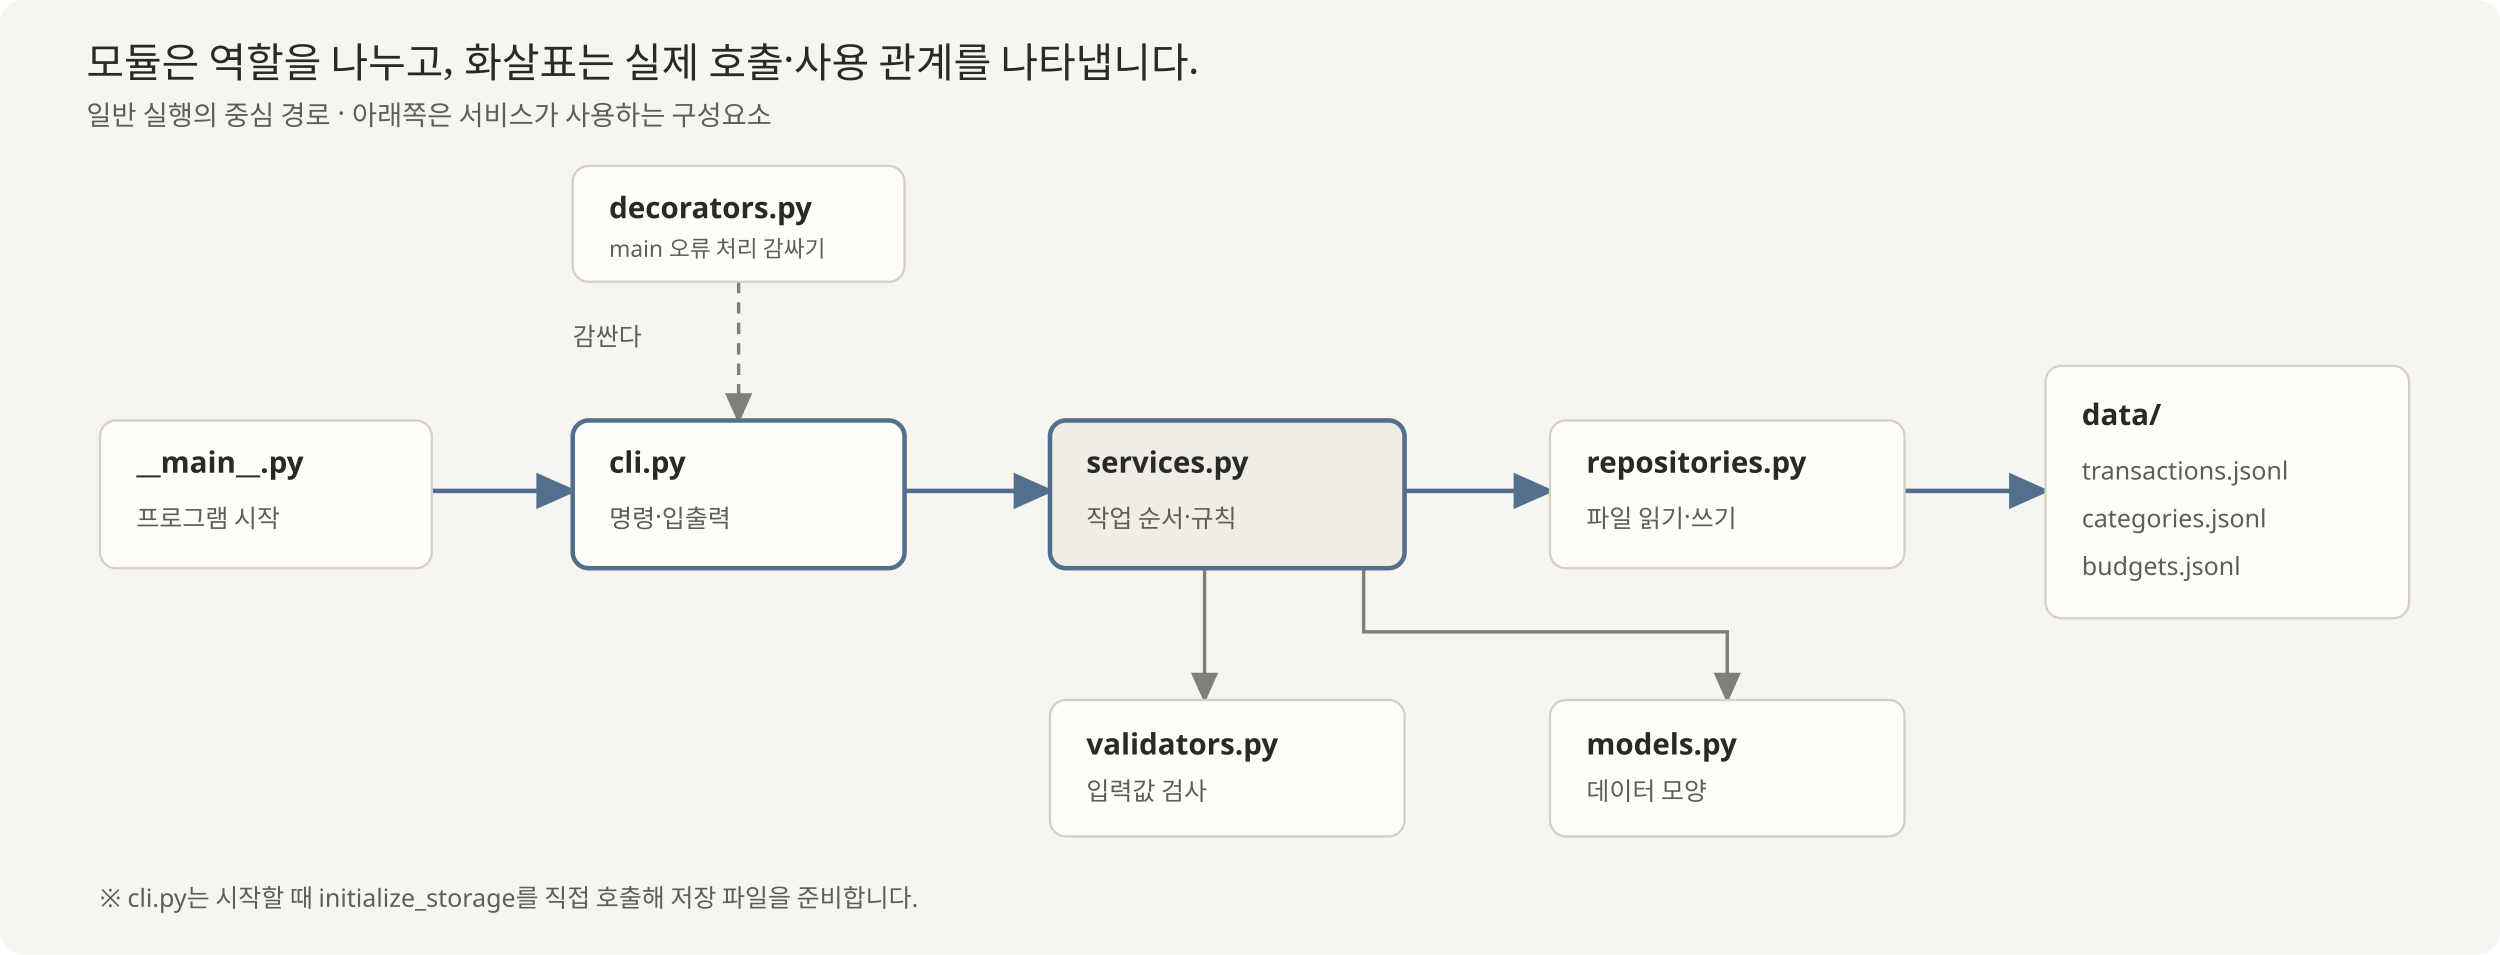
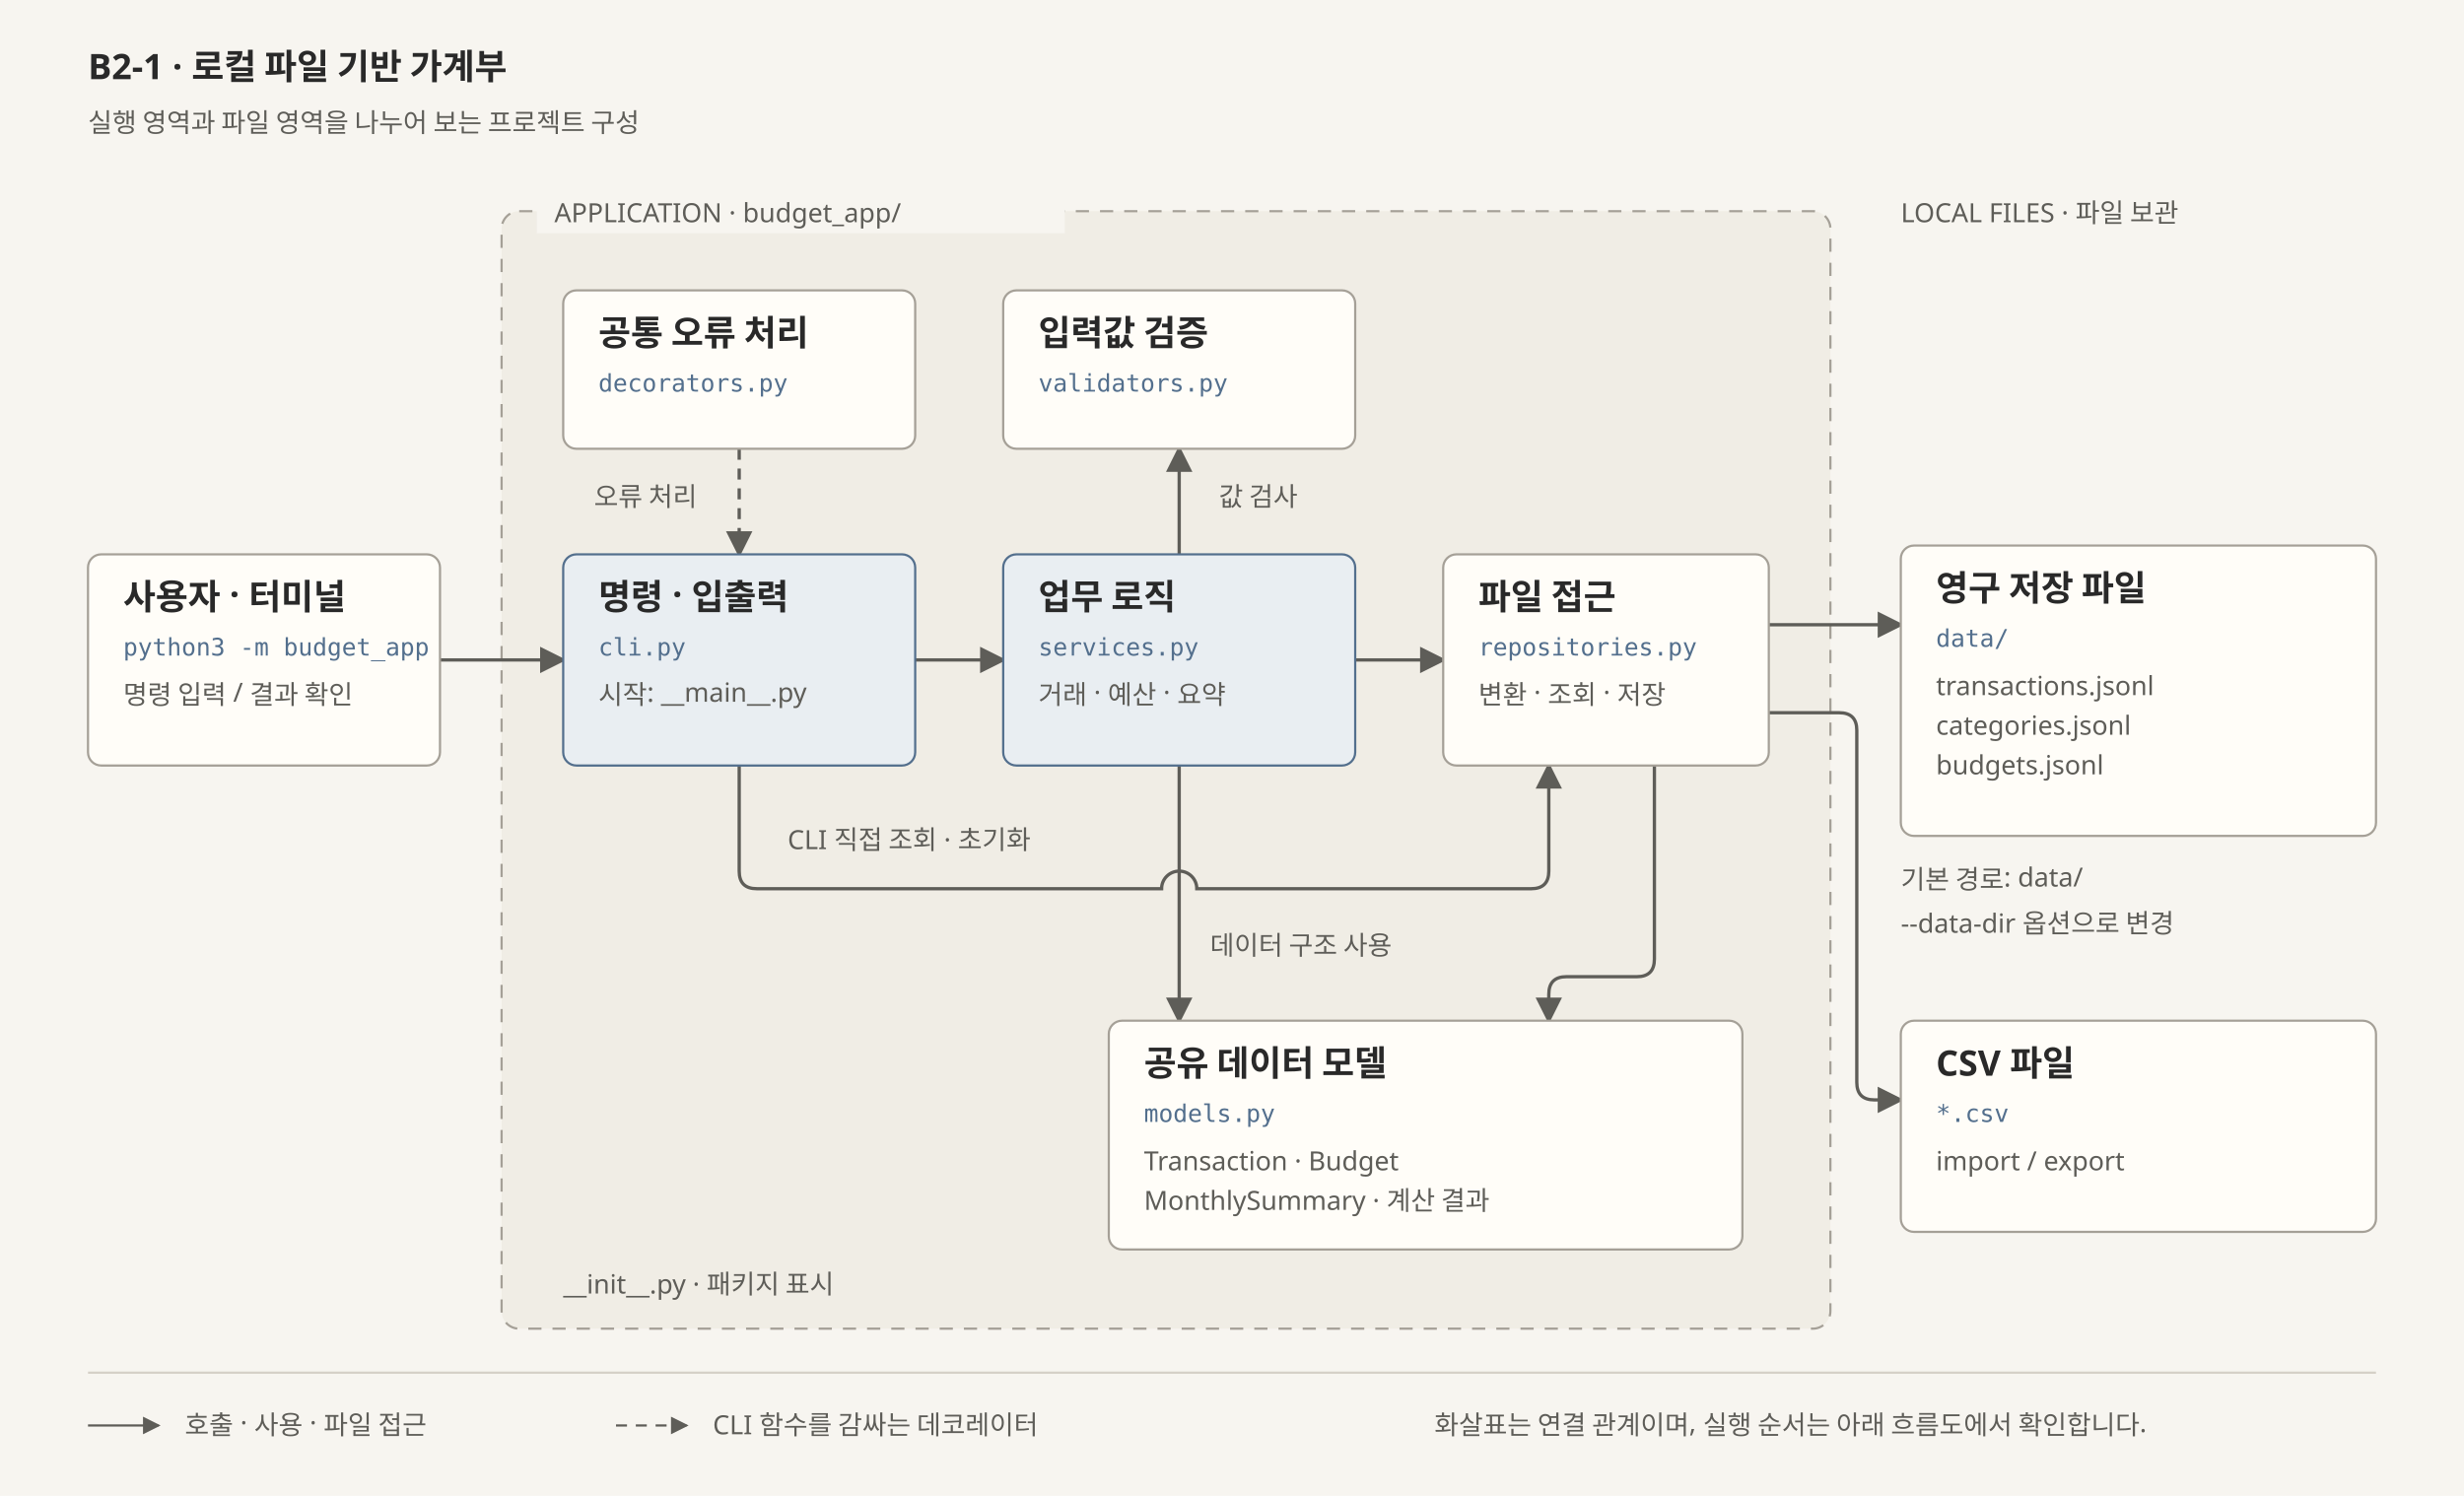
- <svg xmlns="http://www.w3.org/2000/svg" viewBox="0 0 1100 420" role="img" aria-labelledby="title desc">
+ <svg xmlns="http://www.w3.org/2000/svg" viewBox="0 0 1120 680" role="img" aria-labelledby="architecture-title architecture-desc">
  <defs>
-     <marker id="arrow" markerWidth="9" markerHeight="8" refX="8" refY="4" orient="auto">
-       <path d="M0 0 L9 4 L0 8 Z" fill="#536f8d" />
-     </marker>
-     <marker id="arrow-muted" markerWidth="9" markerHeight="8" refX="8" refY="4" orient="auto">
-       <path d="M0 0 L9 4 L0 8 Z" fill="#807f7a" />
+     <marker id="architecture-arrow" markerWidth="8" markerHeight="8" refX="7" refY="4" orient="auto">
+       <path d="M0 0 L8 4 L0 8 Z" fill="#5e5d58" />
    </marker>
  </defs>
-   <rect width="1100" height="420" rx="10" fill="#f7f5f0" />
-   <text x="38" y="34" fill="#292929" font-family="Georgia,serif" font-size="18">모듈은 역할을 나누고, 화살표는 실제 호출·사용 관계를 나타냅니다.</text>
-   <text x="38" y="55" fill="#5e5d58" font-family="Apple SD Gothic Neo,Noto Sans KR,sans-serif" font-size="12">일반 실행의 중심 경로 · 아래쪽은 서비스가 사용하는 구성요소</text>
-   <g fill="none" stroke="#536f8d" stroke-width="2" marker-end="url(#arrow)">
-     <path d="M190 216 H252" />
-     <path d="M398 216 H462" />
-     <path d="M618 216 H682" />
-     <path d="M838 216 H900" />
+   <rect width="1120" height="680" fill="#f7f5f0" />
+   <g font-family="Apple SD Gothic Neo, Noto Sans KR, sans-serif" fill="#292929">
+     <text x="40" y="36" font-size="16" font-weight="700">B2-1 · 로컬 파일 기반 가계부</text>
+     <text x="40" y="60" font-size="12" fill="#5e5d58">실행 영역과 파일 영역을 나누어 보는 프로젝트 구성</text>
+     <rect x="228" y="96" width="604" height="508" rx="8" fill="#f0ede5" stroke="#a5a097" stroke-dasharray="6 5" />
+     <rect x="244" y="86" width="240" height="20" fill="#f7f5f0" />
+     <text x="252" y="101" font-size="12" fill="#5e5d58">APPLICATION · budget_app/</text>
+     <text x="864" y="101" font-size="12" fill="#5e5d58">LOCAL FILES · 파일 보관</text>
  </g>
-   <g fill="none" stroke="#807f7a" stroke-width="1.5" marker-end="url(#arrow-muted)">
-     <path d="M325 124 V185" stroke-dasharray="5 4" />
-     <path d="M530 250 V308" />
-     <path d="M600 250 V278 H760 V308" />
+   <g fill="none" stroke="#5e5d58" stroke-width="1.5" marker-end="url(#architecture-arrow)">
+     <path d="M200 300 H256" />
+     <path d="M416 300 H456" />
+     <path d="M616 300 H656" />
+     <path d="M804 284 H864" />
+     <path d="M336 204 V252" stroke-dasharray="5 4" />
+     <path d="M536 252 V204" />
+     <path d="M536 348 V464" />
+     <path d="M752 348 V436 Q752 444 744 444 H712 Q704 444 704 452 V464" />
+     <path d="M336 348 V396 Q336 404 344 404 H528 A8 8 0 0 1 544 404 H696 Q704 404 704 396 V348" />
+     <path d="M804 324 H836 Q844 324 844 332 V492 Q844 500 852 500 H864" />
  </g>
-   <g font-family="Apple SD Gothic Neo,Noto Sans KR,sans-serif">
-     <rect x="44" y="185" width="146" height="65" rx="7" fill="#fffdf8" stroke="#d5d0c7" />
-     <text x="60" y="208" font-size="13" font-weight="700" fill="#292929">__main__.py</text>
-     <text x="60" y="232" font-size="11" fill="#5e5d58">프로그램 시작</text>
-     <rect x="252" y="185" width="146" height="65" rx="7" fill="#fffdf8" stroke="#536f8d" stroke-width="2" />
-     <text x="268" y="208" font-size="13" font-weight="700" fill="#292929">cli.py</text>
-     <text x="268" y="232" font-size="11" fill="#5e5d58">명령·입출력</text>
-     <rect x="462" y="185" width="156" height="65" rx="7" fill="#f0ede5" stroke="#536f8d" stroke-width="2" />
-     <text x="478" y="208" font-size="13" font-weight="700" fill="#292929">services.py</text>
-     <text x="478" y="232" font-size="11" fill="#5e5d58">작업 순서·규칙</text>
-     <rect x="682" y="185" width="156" height="65" rx="7" fill="#fffdf8" stroke="#d5d0c7" />
-     <text x="698" y="208" font-size="13" font-weight="700" fill="#292929">repositories.py</text>
-     <text x="698" y="232" font-size="11" fill="#5e5d58">파일 읽기·쓰기</text>
-     <rect x="900" y="161" width="160" height="111" rx="7" fill="#fffdf8" stroke="#d5d0c7" />
-     <text x="916" y="187" font-size="13" font-weight="700" fill="#292929">data/</text>
-     <text x="916" y="211" font-size="11" fill="#5e5d58">transactions.jsonl</text>
-     <text x="916" y="232" font-size="11" fill="#5e5d58">categories.jsonl</text>
-     <text x="916" y="253" font-size="11" fill="#5e5d58">budgets.jsonl</text>
-     <rect x="252" y="73" width="146" height="51" rx="7" fill="#fffdf8" stroke="#d5d0c7" />
-     <text x="268" y="96" font-size="13" font-weight="700" fill="#292929">decorators.py</text>
-     <text x="268" y="113" font-size="10" fill="#5e5d58">main 오류 처리 감싸기</text>
-     <rect x="462" y="308" width="156" height="60" rx="7" fill="#fffdf8" stroke="#d5d0c7" />
-     <text x="478" y="332" font-size="13" font-weight="700" fill="#292929">validators.py</text>
-     <text x="478" y="352" font-size="11" fill="#5e5d58">입력값 검사</text>
-     <rect x="682" y="308" width="156" height="60" rx="7" fill="#fffdf8" stroke="#d5d0c7" />
-     <text x="698" y="332" font-size="13" font-weight="700" fill="#292929">models.py</text>
-     <text x="698" y="352" font-size="11" fill="#5e5d58">데이터 모양</text>
+   <rect x="264" y="216" width="64" height="20" fill="#f0ede5" />
+   <text x="270" y="230" font-family="Apple SD Gothic Neo, Noto Sans KR, sans-serif" font-size="12" fill="#5e5d58">오류 처리</text>
+   <rect x="548" y="216" width="60" height="20" fill="#f0ede5" />
+   <text x="554" y="230" font-family="Apple SD Gothic Neo, Noto Sans KR, sans-serif" font-size="12" fill="#5e5d58">값 검사</text>
+   <rect x="352" y="372" width="164" height="20" fill="#f0ede5" />
+   <text x="358" y="386" font-family="Apple SD Gothic Neo, Noto Sans KR, sans-serif" font-size="12" fill="#5e5d58">CLI 직접 조회 · 초기화</text>
+   <rect x="544" y="420" width="108" height="20" fill="#f0ede5" />
+   <text x="550" y="434" font-family="Apple SD Gothic Neo, Noto Sans KR, sans-serif" font-size="12" fill="#5e5d58">데이터 구조 사용</text>
+   <g font-family="Apple SD Gothic Neo, Noto Sans KR, sans-serif">
+     <rect x="40" y="252" width="160" height="96" rx="6" fill="#fffdf8" stroke="#a5a097" />
+     <text x="56" y="277" font-size="16" font-weight="700" fill="#292929">사용자 · 터미널</text>
+     <text x="56" y="298" font-family="ui-monospace, SFMono-Regular, Menlo, Consolas, monospace" font-size="11" fill="#536f8d">python3 -m budget_app</text>
+     <text x="56" y="320" font-size="12" fill="#5e5d58">명령 입력 / 결과 확인</text>
  </g>
-   <text x="252" y="152" fill="#5e5d58" font-family="Apple SD Gothic Neo,Noto Sans KR,sans-serif" font-size="11">감싼다</text>
-   <text x="44" y="399" fill="#5e5d58" font-family="Apple SD Gothic Neo,Noto Sans KR,sans-serif" font-size="11">※ cli.py는 시작할 때 initialize_storage를 직접 호출해 저장 파일을 준비합니다.</text>
+   <g font-family="Apple SD Gothic Neo, Noto Sans KR, sans-serif">
+     <rect x="256" y="132" width="160" height="72" rx="6" fill="#fffdf8" stroke="#a5a097" />
+     <text x="272" y="157" font-size="16" font-weight="700" fill="#292929">공통 오류 처리</text>
+     <text x="272" y="178" font-family="ui-monospace, SFMono-Regular, Menlo, Consolas, monospace" font-size="11" fill="#536f8d">decorators.py</text>
+   </g>
+   <g font-family="Apple SD Gothic Neo, Noto Sans KR, sans-serif">
+     <rect x="456" y="132" width="160" height="72" rx="6" fill="#fffdf8" stroke="#a5a097" />
+     <text x="472" y="157" font-size="16" font-weight="700" fill="#292929">입력값 검증</text>
+     <text x="472" y="178" font-family="ui-monospace, SFMono-Regular, Menlo, Consolas, monospace" font-size="11" fill="#536f8d">validators.py</text>
+   </g>
+   <g font-family="Apple SD Gothic Neo, Noto Sans KR, sans-serif">
+     <rect x="256" y="252" width="160" height="96" rx="6" fill="#e9eef2" stroke="#536f8d" />
+     <text x="272" y="277" font-size="16" font-weight="700" fill="#292929">명령 · 입출력</text>
+     <text x="272" y="298" font-family="ui-monospace, SFMono-Regular, Menlo, Consolas, monospace" font-size="11" fill="#536f8d">cli.py</text>
+     <text x="272" y="320" font-size="12" fill="#5e5d58">시작: __main__.py</text>
+   </g>
+   <g font-family="Apple SD Gothic Neo, Noto Sans KR, sans-serif">
+     <rect x="456" y="252" width="160" height="96" rx="6" fill="#e9eef2" stroke="#536f8d" />
+     <text x="472" y="277" font-size="16" font-weight="700" fill="#292929">업무 로직</text>
+     <text x="472" y="298" font-family="ui-monospace, SFMono-Regular, Menlo, Consolas, monospace" font-size="11" fill="#536f8d">services.py</text>
+     <text x="472" y="320" font-size="12" fill="#5e5d58">거래 · 예산 · 요약</text>
+   </g>
+   <g font-family="Apple SD Gothic Neo, Noto Sans KR, sans-serif">
+     <rect x="656" y="252" width="148" height="96" rx="6" fill="#fffdf8" stroke="#a5a097" />
+     <text x="672" y="277" font-size="16" font-weight="700" fill="#292929">파일 접근</text>
+     <text x="672" y="298" font-family="ui-monospace, SFMono-Regular, Menlo, Consolas, monospace" font-size="11" fill="#536f8d">repositories.py</text>
+     <text x="672" y="320" font-size="12" fill="#5e5d58">변환 · 조회 · 저장</text>
+   </g>
+   <g font-family="Apple SD Gothic Neo, Noto Sans KR, sans-serif">
+     <rect x="504" y="464" width="288" height="104" rx="6" fill="#fffdf8" stroke="#a5a097" />
+     <text x="520" y="489" font-size="16" font-weight="700" fill="#292929">공유 데이터 모델</text>
+     <text x="520" y="510" font-family="ui-monospace, SFMono-Regular, Menlo, Consolas, monospace" font-size="11" fill="#536f8d">models.py</text>
+     <text x="520" y="532" font-size="12" fill="#5e5d58">Transaction · Budget</text>
+     <text x="520" y="550" font-size="12" fill="#5e5d58">MonthlySummary · 계산 결과</text>
+   </g>
+   <g font-family="Apple SD Gothic Neo, Noto Sans KR, sans-serif">
+     <rect x="864" y="248" width="216" height="132" rx="6" fill="#fffdf8" stroke="#a5a097" />
+     <text x="880" y="273" font-size="16" font-weight="700" fill="#292929">영구 저장 파일</text>
+     <text x="880" y="294" font-family="ui-monospace, SFMono-Regular, Menlo, Consolas, monospace" font-size="11" fill="#536f8d">data/</text>
+     <text x="880" y="316" font-size="12" fill="#5e5d58">transactions.jsonl</text>
+     <text x="880" y="334" font-size="12" fill="#5e5d58">categories.jsonl</text>
+     <text x="880" y="352" font-size="12" fill="#5e5d58">budgets.jsonl</text>
+   </g>
+   <g font-family="Apple SD Gothic Neo, Noto Sans KR, sans-serif">
+     <rect x="864" y="464" width="216" height="96" rx="6" fill="#fffdf8" stroke="#a5a097" />
+     <text x="880" y="489" font-size="16" font-weight="700" fill="#292929">CSV 파일</text>
+     <text x="880" y="510" font-family="ui-monospace, SFMono-Regular, Menlo, Consolas, monospace" font-size="11" fill="#536f8d">*.csv</text>
+     <text x="880" y="532" font-size="12" fill="#5e5d58">import / export</text>
+   </g>
+   <g font-family="Apple SD Gothic Neo, Noto Sans KR, sans-serif" font-size="12" fill="#5e5d58">
+     <text x="256" y="588">__init__.py · 패키지 표시</text>
+     <text x="864" y="404">기본 경로: data/</text>
+     <text x="864" y="424">--data-dir 옵션으로 변경</text>
+     <line x1="40" y1="624" x2="1080" y2="624" stroke="#d5d0c7" />
+     <path d="M40 648 H72" fill="none" stroke="#5e5d58" marker-end="url(#architecture-arrow)" />
+     <text x="84" y="652">호출 · 사용 · 파일 접근</text>
+     <path d="M280 648 H312" fill="none" stroke="#5e5d58" stroke-dasharray="5 4" marker-end="url(#architecture-arrow)" />
+     <text x="324" y="652">CLI 함수를 감싸는 데코레이터</text>
+     <text x="652" y="652">화살표는 연결 관계이며, 실행 순서는 아래 흐름도에서 확인합니다.</text>
+   </g>
</svg>
